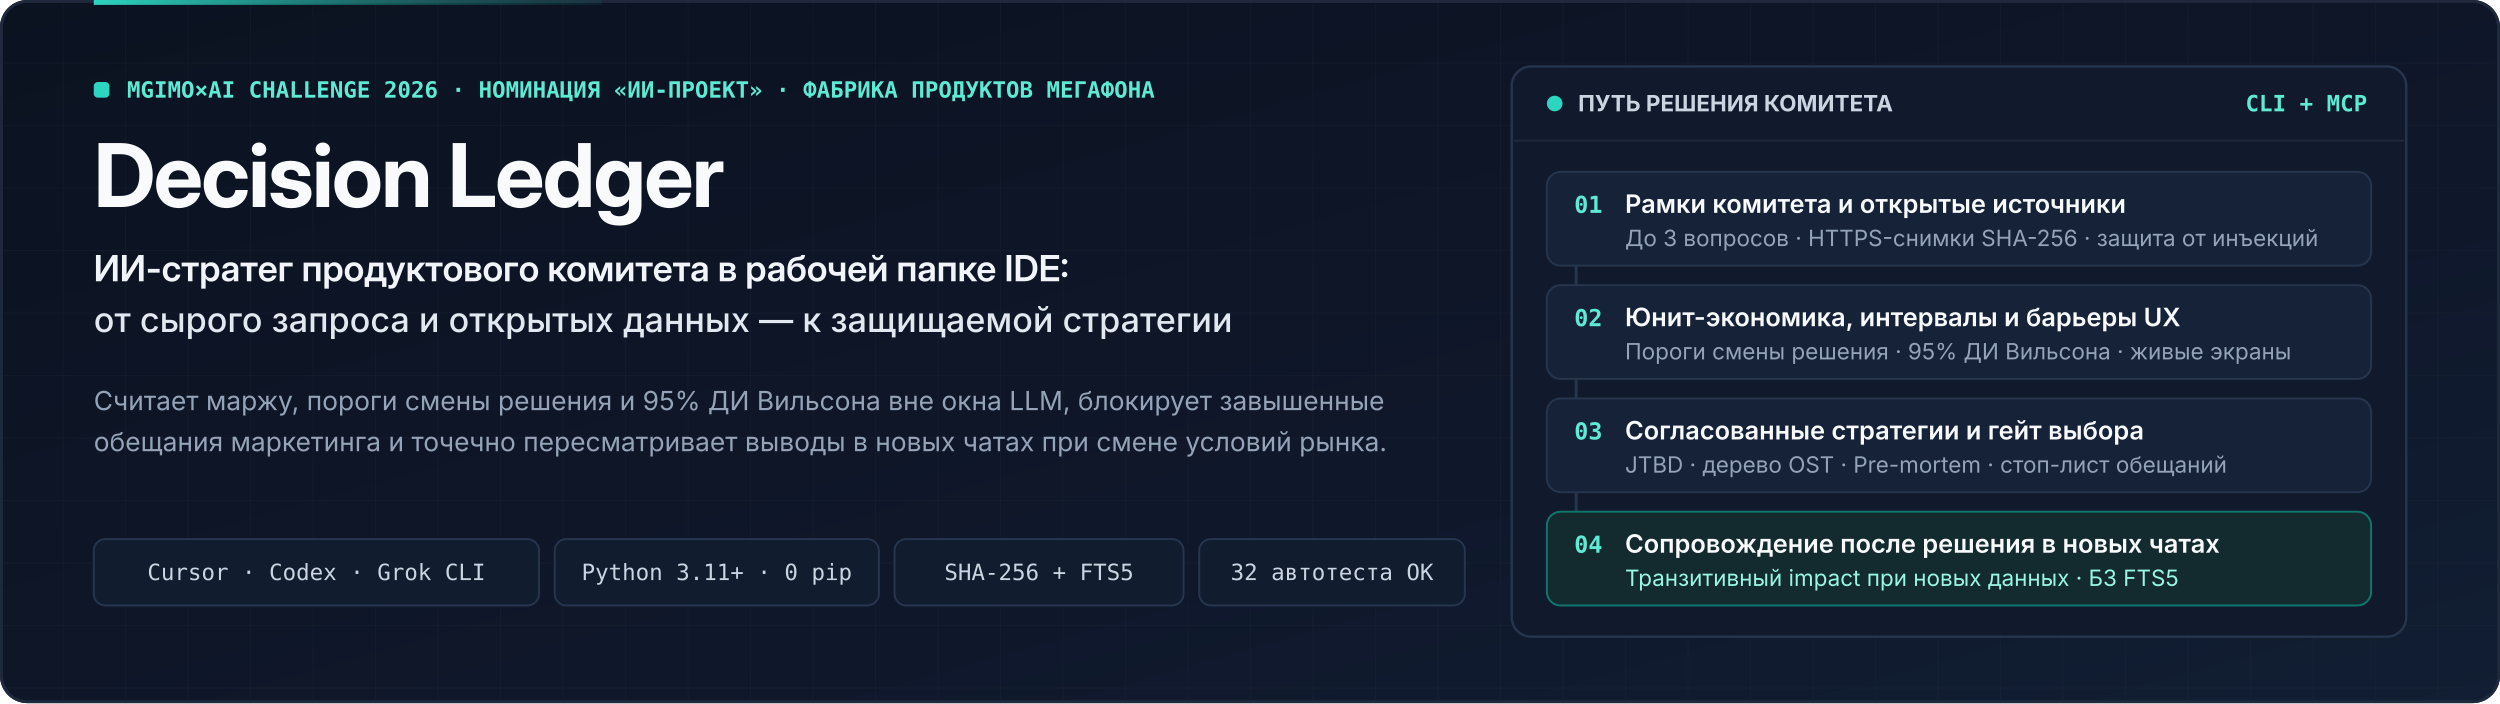
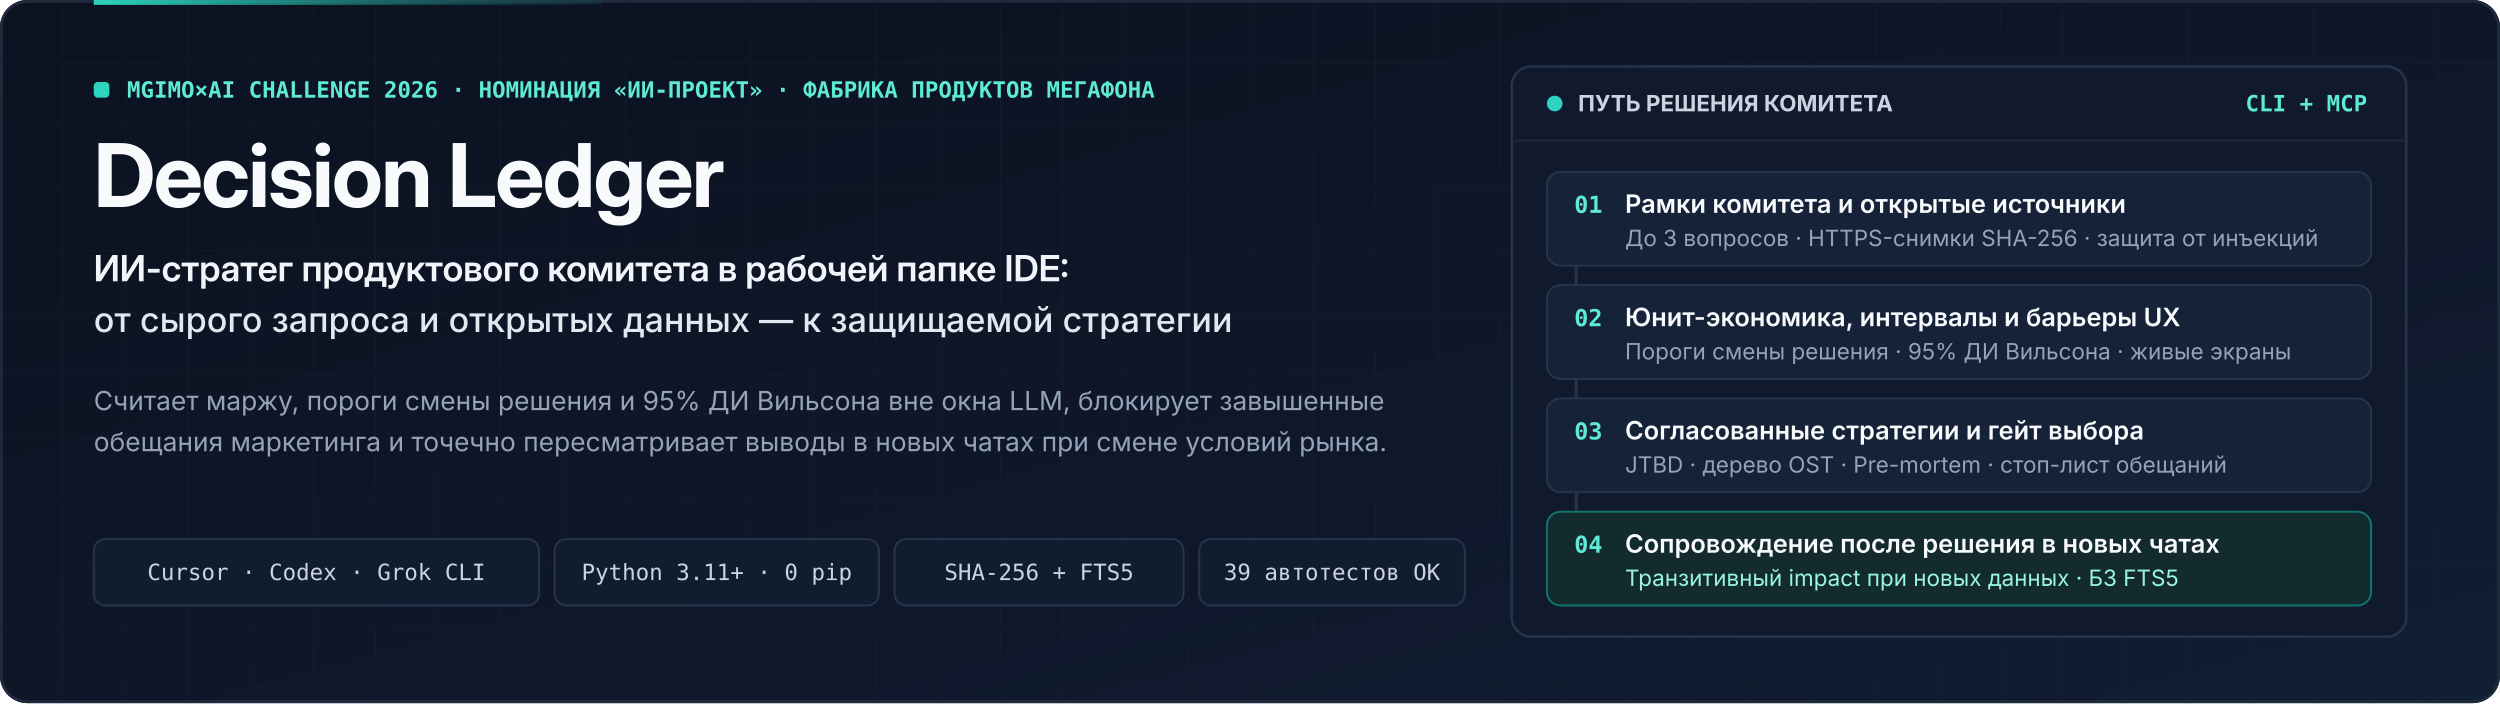
<svg xmlns="http://www.w3.org/2000/svg" viewBox="0 0 1280 360" width="1280" height="360" role="img" aria-label="Decision Ledger — ИИ-стратег продуктового комитета">
  <defs>
    <linearGradient id="bg" x1="0%" y1="0%" x2="100%" y2="100%">
      <stop offset="0%" stop-color="#0B1220" />
      <stop offset="60%" stop-color="#0F172A" />
      <stop offset="100%" stop-color="#111E33" />
    </linearGradient>
    <linearGradient id="accentLine" x1="0%" y1="0%" x2="100%" y2="0%">
      <stop offset="0%" stop-color="#2DD4BF" />
      <stop offset="100%" stop-color="#0F766E" stop-opacity="0.15" />
    </linearGradient>
    <pattern id="grid" width="32" height="32" patternUnits="userSpaceOnUse">
      <path d="M 32 0 L 0 0 0 32" fill="none" stroke="#1E293B" stroke-width="0.6" stroke-opacity="0.45" />
    </pattern>
  </defs>
  <rect x="0" y="0" width="1280" height="360" rx="14" fill="url(#bg)" />
  <rect x="0" y="0" width="1280" height="360" rx="14" fill="url(#grid)" />
  <rect x="0.75" y="0.75" width="1278.5" height="358.5" rx="13.25" fill="none" stroke="#1E293B" stroke-width="1.5" />
  <rect x="48" y="0" width="260" height="2.5" fill="url(#accentLine)" />
  <g font-family="'Inter', -apple-system, BlinkMacSystemFont, 'Segoe UI', Roboto, sans-serif">
    <rect x="48" y="42" width="8" height="8" rx="2" fill="#2DD4BF" />
    <text x="65" y="50" fill="#5EEAD4" font-family="'Source Code Pro', 'DejaVu Sans Mono', monospace" font-size="11.5" font-weight="600">MGIMO×AI CHALLENGE 2026 · НОМИНАЦИЯ «ИИ-ПРОЕКТ» · ФАБРИКА ПРОДУКТОВ МЕГАФОНА</text>
    <text x="48" y="106" fill="#F8FAFC" font-family="'Inter Display', 'Inter', -apple-system, sans-serif" font-size="45" font-weight="700" letter-spacing="-0.9">Decision Ledger</text>
    <text x="48" y="144" fill="#F1F5F9" font-family="'Inter Display', 'Inter', sans-serif" font-size="18.5" font-weight="600">ИИ-стратег продуктового комитета в рабочей папке IDE:</text>
    <text x="48" y="170" fill="#E2E8F0" font-size="17.5" font-weight="500">от сырого запроса и открытых данных — к защищаемой стратегии</text>
    <text x="48" y="210" fill="#94A3B8" font-size="13.5">Считает маржу, пороги смены решения и 95% ДИ Вильсона вне окна LLM, блокирует завышенные</text>
    <text x="48" y="231" fill="#94A3B8" font-size="13.5">обещания маркетинга и точечно пересматривает выводы в новых чатах при смене условий рынка.</text>
    <g font-family="'Source Code Pro', 'DejaVu Sans Mono', monospace" font-size="11.5" fill="#CBD5E1">
      <rect x="48" y="276" width="228" height="34" rx="6" fill="#111C2E" stroke="#26354D" stroke-width="1" />
      <text x="162" y="297" text-anchor="middle">Cursor · Codex · Grok CLI</text>
      <rect x="284" y="276" width="166" height="34" rx="6" fill="#111C2E" stroke="#26354D" stroke-width="1" />
      <text x="367" y="297" text-anchor="middle">Python 3.11+ · 0 pip</text>
      <rect x="458" y="276" width="148" height="34" rx="6" fill="#111C2E" stroke="#26354D" stroke-width="1" />
      <text x="532" y="297" text-anchor="middle">SHA-256 + FTS5</text>
      <rect x="614" y="276" width="136" height="34" rx="6" fill="#111C2E" stroke="#26354D" stroke-width="1" />
-       <text x="682" y="297" text-anchor="middle">32 автотеста OK</text>
+       <text x="682" y="297" text-anchor="middle">39 автотестов OK</text>
    </g>
  </g>
  <g font-family="'Inter', -apple-system, BlinkMacSystemFont, 'Segoe UI', Roboto, sans-serif">
    <rect x="774" y="34" width="458" height="292" rx="10" fill="#111A2C" stroke="#26354D" stroke-width="1.2" />
    <line x1="775" y1="72" x2="1231" y2="72" stroke="#1E293B" stroke-width="1" />
    <circle cx="796" cy="53" r="4" fill="#2DD4BF" />
    <text x="808" y="57" fill="#CBD5E1" font-family="'Inter', sans-serif" font-size="11.5" font-weight="700">ПУТЬ РЕШЕНИЯ КОМИТЕТА</text>
    <text x="1212" y="57" text-anchor="end" fill="#5EEAD4" font-family="'Source Code Pro', 'DejaVu Sans Mono', monospace" font-size="11.5" font-weight="600">CLI + MCP</text>
    <line x1="807" y1="108" x2="807" y2="286" stroke="#26354D" stroke-width="1.5" />
    <rect x="792" y="88" width="422" height="48" rx="7" fill="#152238" stroke="#26354D" stroke-width="1" />
    <text x="806" y="109" fill="#5EEAD4" font-family="'Source Code Pro', 'DejaVu Sans Mono', monospace" font-size="12" font-weight="700">01</text>
    <text x="832" y="109" fill="#F8FAFC" font-size="13" font-weight="600">Рамки комитета и открытые источники</text>
    <text x="832" y="126" fill="#94A3B8" font-size="11.5">До 3 вопросов · HTTPS-снимки SHA-256 · защита от инъекций</text>
    <rect x="792" y="146" width="422" height="48" rx="7" fill="#152238" stroke="#26354D" stroke-width="1" />
    <text x="806" y="167" fill="#5EEAD4" font-family="'Source Code Pro', 'DejaVu Sans Mono', monospace" font-size="12" font-weight="700">02</text>
    <text x="832" y="167" fill="#F8FAFC" font-size="13" font-weight="600">Юнит-экономика, интервалы и барьеры UX</text>
    <text x="832" y="184" fill="#94A3B8" font-size="11.5">Пороги смены решения · 95% ДИ Вильсона · живые экраны</text>
    <rect x="792" y="204" width="422" height="48" rx="7" fill="#152238" stroke="#26354D" stroke-width="1" />
    <text x="806" y="225" fill="#5EEAD4" font-family="'Source Code Pro', 'DejaVu Sans Mono', monospace" font-size="12" font-weight="700">03</text>
    <text x="832" y="225" fill="#F8FAFC" font-size="13" font-weight="600">Согласованные стратегии и гейт выбора</text>
    <text x="832" y="242" fill="#94A3B8" font-size="11.5">JTBD · дерево OST · Pre-mortem · стоп-лист обещаний</text>
    <rect x="792" y="262" width="422" height="48" rx="7" fill="#132A2E" stroke="#0F766E" stroke-width="1" />
    <text x="806" y="283" fill="#5EEAD4" font-family="'Source Code Pro', 'DejaVu Sans Mono', monospace" font-size="12" font-weight="700">04</text>
    <text x="832" y="283" fill="#F8FAFC" font-size="13" font-weight="600">Сопровождение после решения в новых чатах</text>
    <text x="832" y="300" fill="#99F6E4" font-size="11.5">Транзитивный impact при новых данных · БЗ FTS5</text>
  </g>
</svg>
